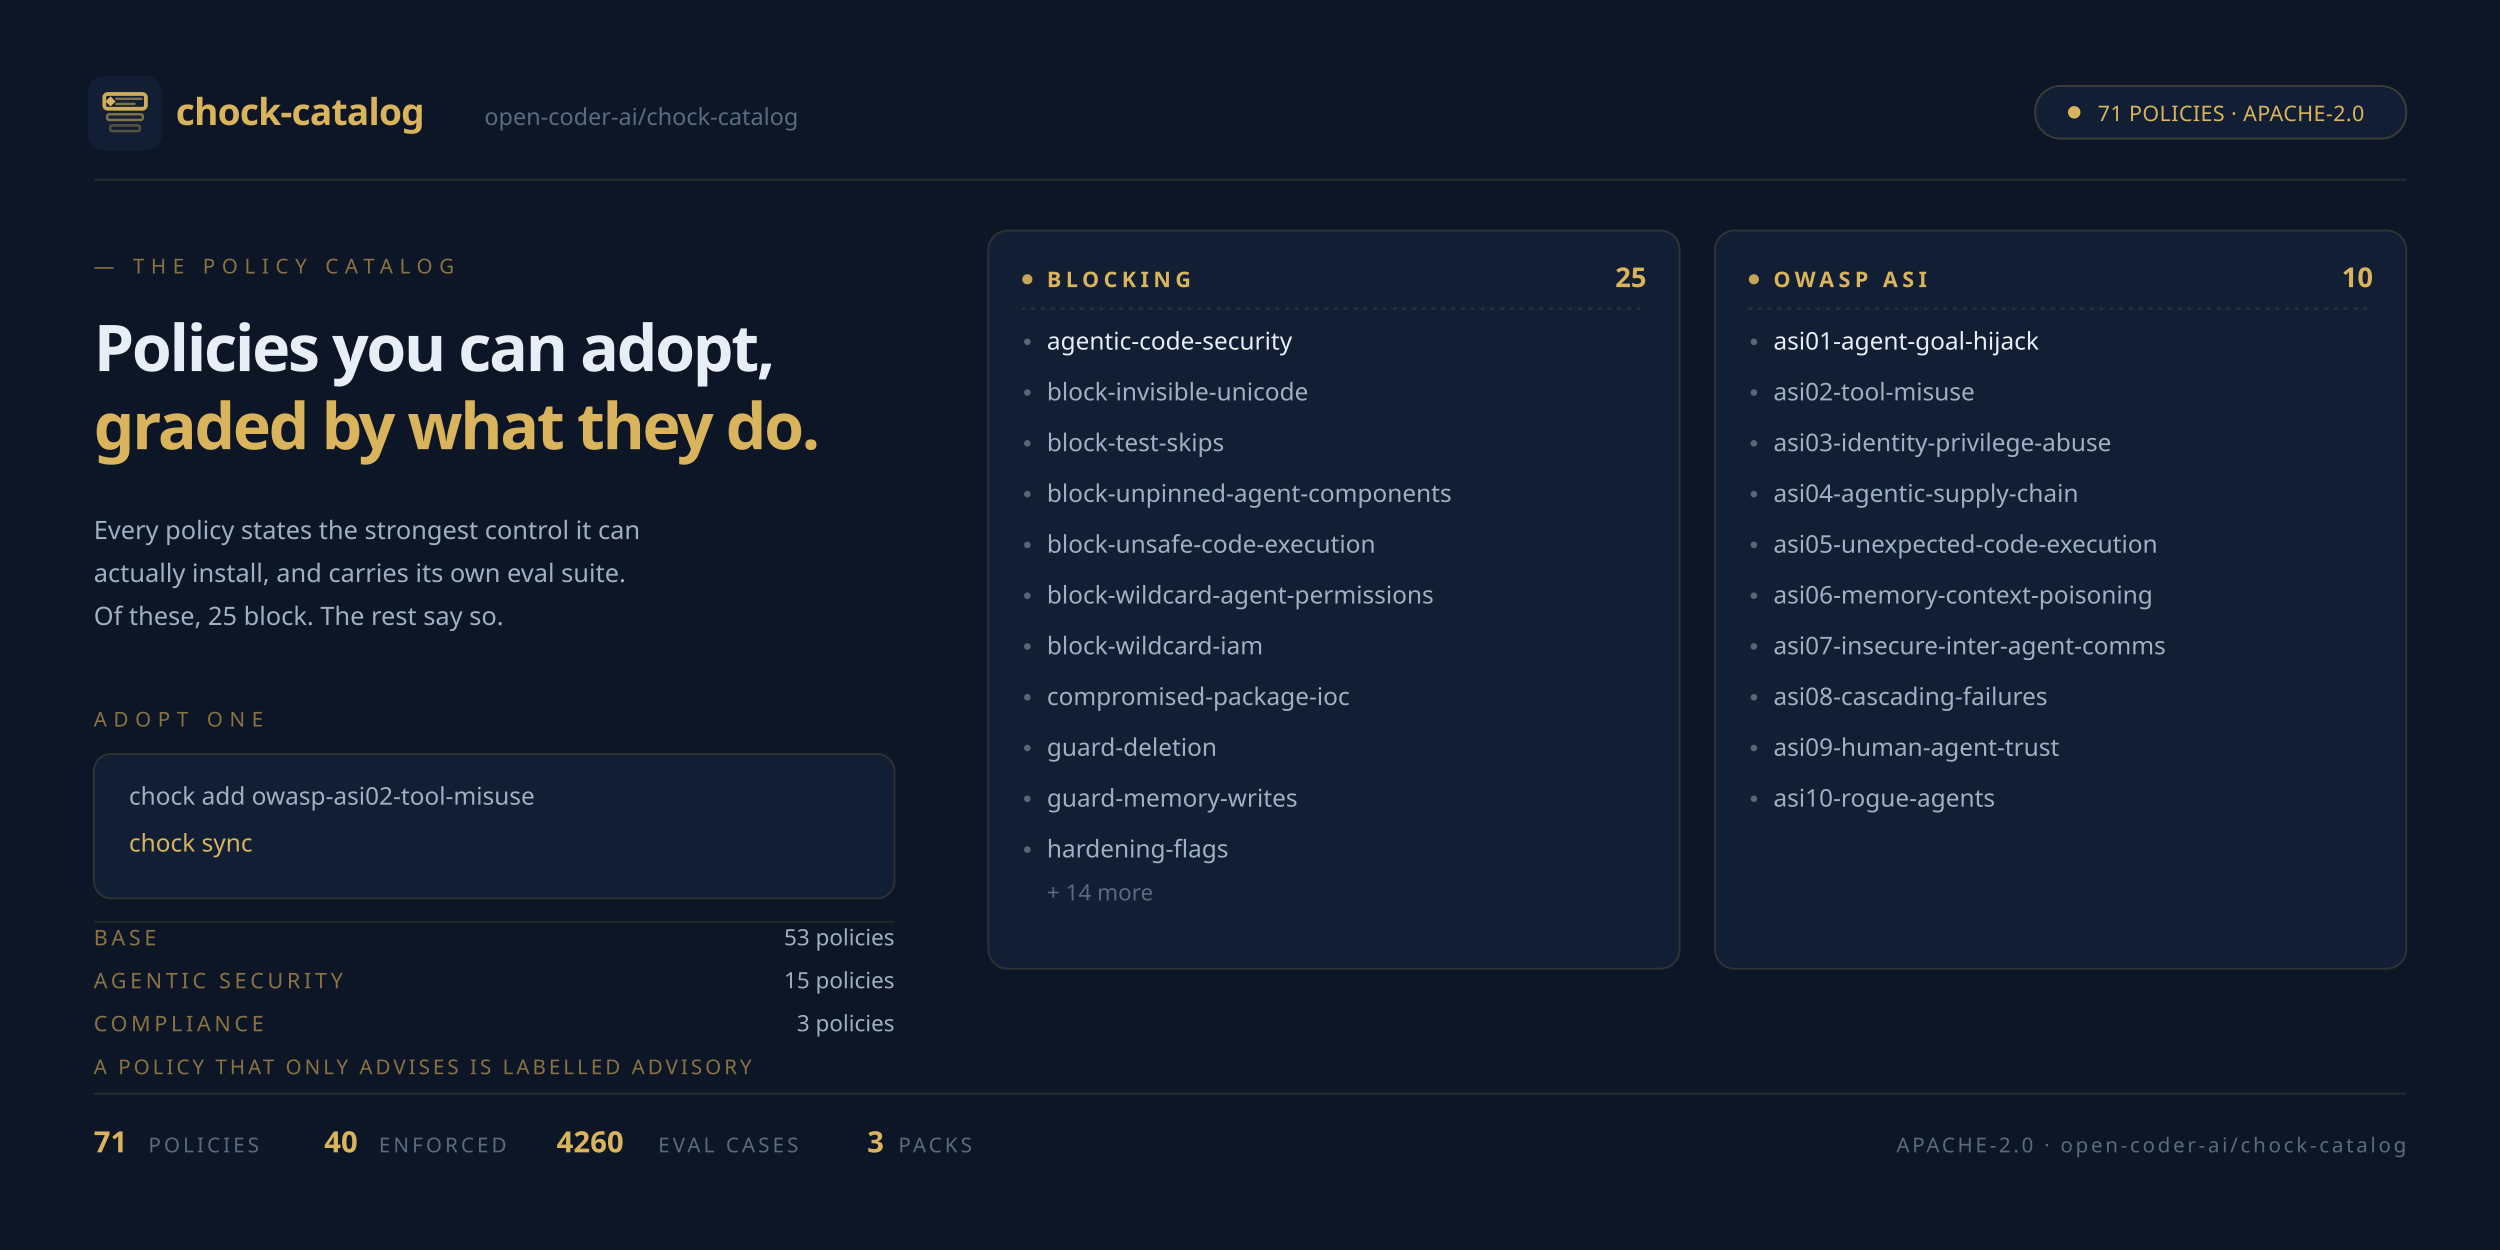
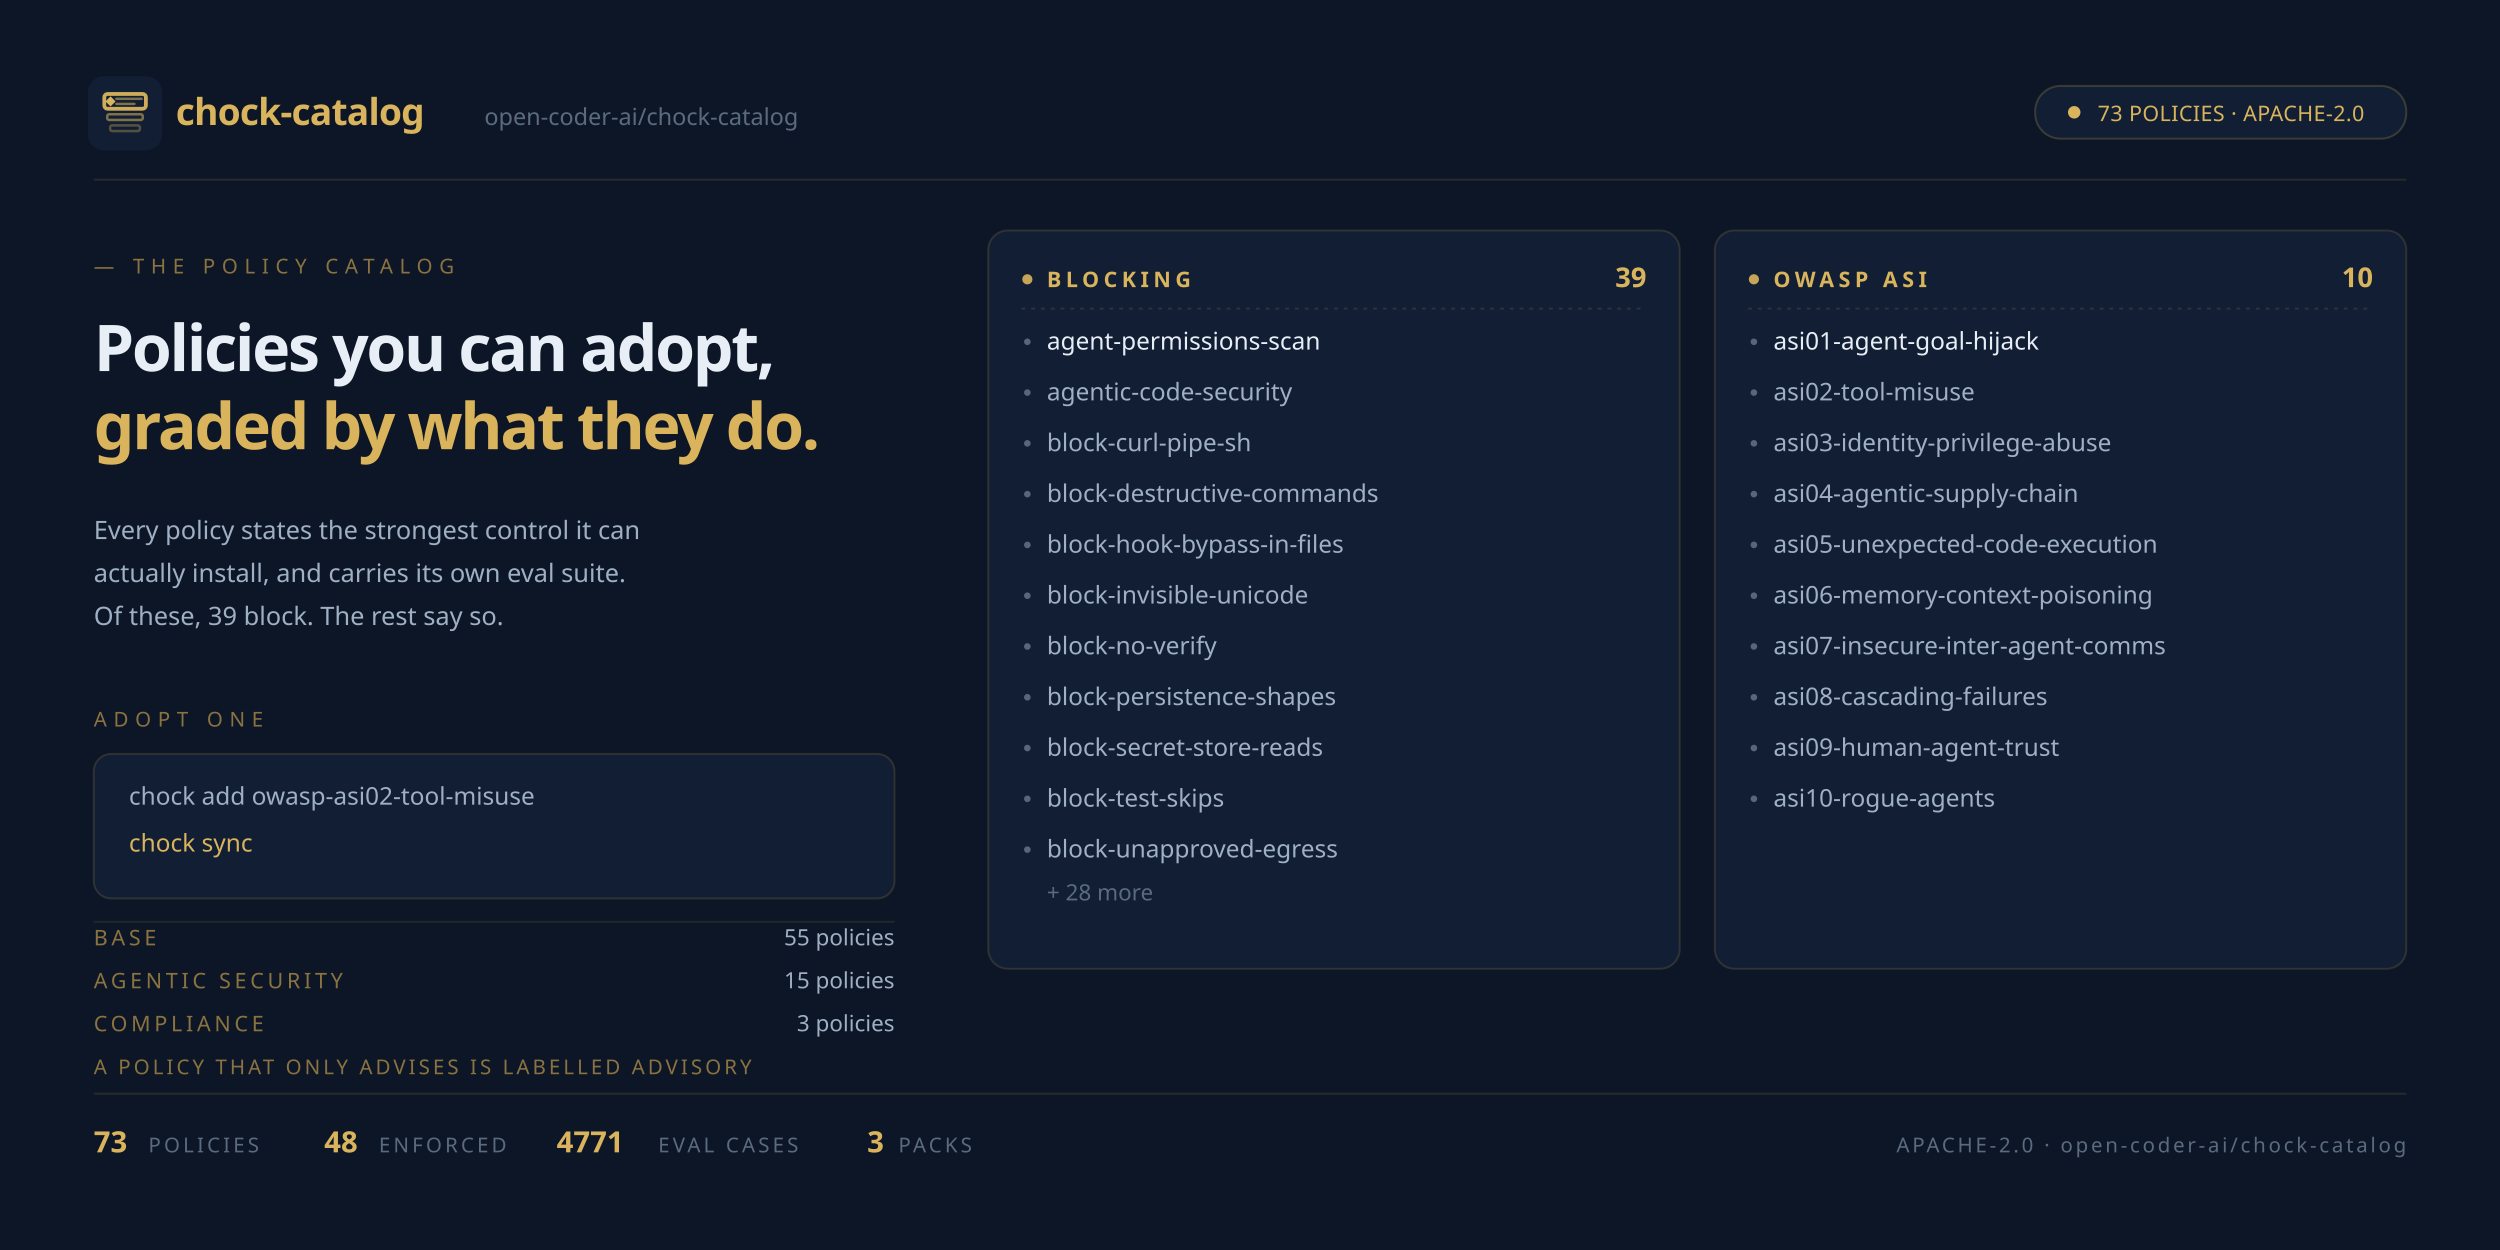
- <svg xmlns="http://www.w3.org/2000/svg" width="1280" height="640" viewBox="0 0 1280 640" role="img" aria-label="chock-catalog — the policy catalog for chock: policies you can adopt, graded by what they actually enforce. 71 policies across 3 packs (agentic-security 15, base 53, compliance 3); 40 enforced (28 at commit, 12 at pre-tool-use) and 31 advisory; 4260 eval cases. The 25 blocking policies: agentic-code-security, block-invisible-unicode, block-test-skips, block-unpinned-agent-components, block-unsafe-code-execution, block-wildcard-agent-permissions, block-wildcard-iam, compromised-package-ioc, guard-deletion, guard-memory-writes, hardening-flags, iam-policy-scan, java-security, limit-diff-size, lockfile-integrity, no-a11y-regression, pin-github-actions, protect-main-branch, protect-test-integrity, refname-filename-metachar, registry-config, scan-instruction-files, scan-secrets, scan-suppression-markers, verify-dependency-exists. Full OWASP Agentic Security Initiative top ten coverage, ASI01 through ASI10. Apache-2.0.">
+ <svg xmlns="http://www.w3.org/2000/svg" width="1280" height="640" viewBox="0 0 1280 640" role="img" aria-label="chock-catalog — the policy catalog for chock: policies you can adopt, graded by what they actually enforce. 73 policies across 3 packs (agentic-security 15, base 55, compliance 3); 48 enforced (35 at commit, 12 at pre-tool-use, 1 at prompt submit) and 25 advisory; 4771 eval cases. The 39 blocking policies: agent-permissions-scan, agentic-code-security, block-curl-pipe-sh, block-destructive-commands, block-hook-bypass-in-files, block-invisible-unicode, block-no-verify, block-persistence-shapes, block-secret-store-reads, block-test-skips, block-unapproved-egress, block-unguarded-agent-spawn, block-unpinned-agent-components, block-unsafe-code-execution, block-wildcard-agent-permissions, block-wildcard-iam, ci-github-actions-security, compromised-package-ioc, dockerfile-compose-security, guard-deletion, guard-memory-writes, hardening-flags, iam-policy-scan, java-security, lockfile-integrity, no-a11y-regression, package-lifecycle-scripts, pin-github-actions, protect-agent-config, protect-commit-privacy, protect-test-integrity, refname-filename-metachar, registry-config, rtk-dangerous-actions-blocker, scan-instruction-files, scan-secret-files, scan-secrets, verify-dependency-exists, verify-mcp-allowlist. Full OWASP Agentic Security Initiative top ten coverage, ASI01 through ASI10. Apache-2.0.">
  <rect width="1280" height="640" fill="#0D1626" />
  <rect x="45.0" y="39.0" width="38" height="38" rx="8.4" fill="#111E33" />
  <rect x="56.4" y="64.2" width="15.2" height="2.9" rx="1.0" fill="none" stroke="#D9B45C" stroke-width="1.29" stroke-opacity="0.34" />
  <rect x="54.9" y="58.5" width="18.2" height="2.9" rx="1.0" fill="none" stroke="#D9B45C" stroke-width="1.29" stroke-opacity="0.55" />
  <rect x="53.4" y="48.1" width="21.3" height="7.6" rx="1.7" fill="none" stroke="#D9B45C" stroke-width="1.94" stroke-opacity="0.95" />
  <rect x="54.77" y="50.10" width="3.65" height="3.65" transform="rotate(45 56.59 51.92)" fill="#D9B45C" />
  <line x1="59.6" y1="50.6" x2="72.5" y2="50.6" stroke="#D9B45C" stroke-width="1.29" stroke-opacity="0.55" stroke-linecap="round" />
  <line x1="59.6" y1="53.2" x2="68.8" y2="53.2" stroke="#D9B45C" stroke-width="1.29" stroke-opacity="0.55" stroke-linecap="round" />
  <text x="90" y="64" font-family="Geist Mono" font-size="19" font-weight="700" letter-spacing="-0.4" fill="#D9B45C">chock-catalog</text>
  <text x="248" y="64" font-family="Geist Mono" font-size="12" fill="#5A6B80">open-coder-ai/chock-catalog</text>
  <rect x="1042" y="44" width="190" height="27" rx="13" fill="#111E33" stroke="#D9B45C" stroke-opacity="0.22" />
  <circle cx="1062" cy="57.5" r="3.2" fill="#D9B45C" />
-   <text x="1074" y="62" font-family="Geist Mono" font-size="11" letter-spacing="0.2" fill="#D9B45C">71 POLICIES · APACHE-2.0</text>
+   <text x="1074" y="62" font-family="Geist Mono" font-size="11" letter-spacing="0.2" fill="#D9B45C">73 POLICIES · APACHE-2.0</text>
  <line x1="48" y1="92" x2="1232" y2="92" stroke="#D9B45C" stroke-opacity="0.13" stroke-width="1" />
  <text x="48" y="140" font-family="Geist Mono" font-size="10.5" letter-spacing="3.4" fill="#8A7340">— THE POLICY CATALOG</text>
  <text x="48" y="190" font-family="Geist Mono" font-size="33" font-weight="700" letter-spacing="-1.2" fill="#E8EEF6">Policies you can adopt,</text>
  <text x="48" y="230" font-family="Geist Mono" font-size="33" font-weight="700" letter-spacing="-1.2" fill="#D9B45C">graded by what they do.</text>
  <text x="48" y="276" font-family="Geist Mono" font-size="13" fill="#9FB0C4">Every policy states the strongest control it can</text>
  <text x="48" y="298" font-family="Geist Mono" font-size="13" fill="#9FB0C4">actually install, and carries its own eval suite.</text>
-   <text x="48" y="320" font-family="Geist Mono" font-size="13" fill="#9FB0C4">Of these, 25 block. The rest say so.</text>
+   <text x="48" y="320" font-family="Geist Mono" font-size="13" fill="#9FB0C4">Of these, 39 block. The rest say so.</text>
  <text x="48" y="372" font-family="Geist Mono" font-size="10.5" letter-spacing="3.4" fill="#8A7340">ADOPT ONE</text>
  <rect x="48" y="386" width="410" height="74" rx="9" fill="#111E33" stroke="#D9B45C" stroke-opacity="0.16" />
  <text x="66" y="412" font-family="Geist Mono" font-size="12.5" fill="#9FB0C4">chock add owasp-asi02-tool-misuse</text>
  <text x="66" y="436" font-family="Geist Mono" font-size="12.5" fill="#D9B45C">chock sync</text>
  <line x1="48" y1="472" x2="458" y2="472" stroke="#D9B45C" stroke-opacity="0.10" stroke-width="1" />
  <text x="48" y="484" font-family="Geist Mono" font-size="11" letter-spacing="1.9" fill="#8A7340">BASE</text>
-   <text x="458" y="484" font-family="Geist Mono" font-size="11.5" text-anchor="end" fill="#9FB0C4">53 policies</text>
+   <text x="458" y="484" font-family="Geist Mono" font-size="11.5" text-anchor="end" fill="#9FB0C4">55 policies</text>
  <text x="48" y="506" font-family="Geist Mono" font-size="11" letter-spacing="1.9" fill="#8A7340">AGENTIC SECURITY</text>
  <text x="458" y="506" font-family="Geist Mono" font-size="11.5" text-anchor="end" fill="#9FB0C4">15 policies</text>
  <text x="48" y="528" font-family="Geist Mono" font-size="11" letter-spacing="1.9" fill="#8A7340">COMPLIANCE</text>
  <text x="458" y="528" font-family="Geist Mono" font-size="11.5" text-anchor="end" fill="#9FB0C4">3 policies</text>
  <text x="48" y="550" font-family="Geist Mono" font-size="10.5" letter-spacing="1.55" fill="#8A7340">A POLICY THAT ONLY ADVISES IS LABELLED ADVISORY</text>
  <rect x="506" y="118" width="354" height="378" rx="10" fill="#111E33" stroke="#D9B45C" stroke-opacity="0.16" stroke-width="1" />
  <circle cx="526" cy="143" r="2.6" fill="#D9B45C" fill-opacity="0.9" />
  <text x="536" y="147" font-family="Geist Mono" font-size="11" font-weight="700" letter-spacing="2.3" fill="#D9B45C">BLOCKING</text>
-   <text x="843" y="147" font-family="Geist Mono" font-size="14" font-weight="700" text-anchor="end" fill="#D9B45C">25</text>
+   <text x="843" y="147" font-family="Geist Mono" font-size="14" font-weight="700" text-anchor="end" fill="#D9B45C">39</text>
  <line x1="523" y1="158" x2="843" y2="158" stroke="#D9B45C" stroke-opacity="0.14" stroke-width="1" stroke-dasharray="2 3" />
  <circle cx="526" cy="175" r="1.7" fill="#9FB0C4" fill-opacity="0.5" />
-   <text x="536" y="179" font-family="Geist Mono" font-size="12.5" fill="#E8EEF6">agentic-code-security</text>
+   <text x="536" y="179" font-family="Geist Mono" font-size="12.5" fill="#E8EEF6">agent-permissions-scan</text>
  <circle cx="526" cy="201" r="1.7" fill="#9FB0C4" fill-opacity="0.5" />
-   <text x="536" y="205" font-family="Geist Mono" font-size="12.5" fill="#9FB0C4">block-invisible-unicode</text>
+   <text x="536" y="205" font-family="Geist Mono" font-size="12.5" fill="#9FB0C4">agentic-code-security</text>
  <circle cx="526" cy="227" r="1.7" fill="#9FB0C4" fill-opacity="0.5" />
-   <text x="536" y="231" font-family="Geist Mono" font-size="12.5" fill="#9FB0C4">block-test-skips</text>
+   <text x="536" y="231" font-family="Geist Mono" font-size="12.5" fill="#9FB0C4">block-curl-pipe-sh</text>
  <circle cx="526" cy="253" r="1.7" fill="#9FB0C4" fill-opacity="0.5" />
-   <text x="536" y="257" font-family="Geist Mono" font-size="12.5" fill="#9FB0C4">block-unpinned-agent-components</text>
+   <text x="536" y="257" font-family="Geist Mono" font-size="12.5" fill="#9FB0C4">block-destructive-commands</text>
  <circle cx="526" cy="279" r="1.7" fill="#9FB0C4" fill-opacity="0.5" />
-   <text x="536" y="283" font-family="Geist Mono" font-size="12.5" fill="#9FB0C4">block-unsafe-code-execution</text>
+   <text x="536" y="283" font-family="Geist Mono" font-size="12.5" fill="#9FB0C4">block-hook-bypass-in-files</text>
  <circle cx="526" cy="305" r="1.7" fill="#9FB0C4" fill-opacity="0.5" />
-   <text x="536" y="309" font-family="Geist Mono" font-size="12.5" fill="#9FB0C4">block-wildcard-agent-permissions</text>
+   <text x="536" y="309" font-family="Geist Mono" font-size="12.5" fill="#9FB0C4">block-invisible-unicode</text>
  <circle cx="526" cy="331" r="1.7" fill="#9FB0C4" fill-opacity="0.5" />
-   <text x="536" y="335" font-family="Geist Mono" font-size="12.5" fill="#9FB0C4">block-wildcard-iam</text>
+   <text x="536" y="335" font-family="Geist Mono" font-size="12.5" fill="#9FB0C4">block-no-verify</text>
  <circle cx="526" cy="357" r="1.7" fill="#9FB0C4" fill-opacity="0.5" />
-   <text x="536" y="361" font-family="Geist Mono" font-size="12.5" fill="#9FB0C4">compromised-package-ioc</text>
+   <text x="536" y="361" font-family="Geist Mono" font-size="12.5" fill="#9FB0C4">block-persistence-shapes</text>
  <circle cx="526" cy="383" r="1.7" fill="#9FB0C4" fill-opacity="0.5" />
-   <text x="536" y="387" font-family="Geist Mono" font-size="12.5" fill="#9FB0C4">guard-deletion</text>
+   <text x="536" y="387" font-family="Geist Mono" font-size="12.5" fill="#9FB0C4">block-secret-store-reads</text>
  <circle cx="526" cy="409" r="1.7" fill="#9FB0C4" fill-opacity="0.5" />
-   <text x="536" y="413" font-family="Geist Mono" font-size="12.5" fill="#9FB0C4">guard-memory-writes</text>
+   <text x="536" y="413" font-family="Geist Mono" font-size="12.5" fill="#9FB0C4">block-test-skips</text>
  <circle cx="526" cy="435" r="1.7" fill="#9FB0C4" fill-opacity="0.5" />
-   <text x="536" y="439" font-family="Geist Mono" font-size="12.5" fill="#9FB0C4">hardening-flags</text>
-   <text x="536" y="461" font-family="Geist Mono" font-size="11.5" fill="#5A6B80">+ 14 more</text>
+   <text x="536" y="439" font-family="Geist Mono" font-size="12.5" fill="#9FB0C4">block-unapproved-egress</text>
+   <text x="536" y="461" font-family="Geist Mono" font-size="11.5" fill="#5A6B80">+ 28 more</text>
  <rect x="878" y="118" width="354" height="378" rx="10" fill="#111E33" stroke="#D9B45C" stroke-opacity="0.16" stroke-width="1" />
  <circle cx="898" cy="143" r="2.6" fill="#D9B45C" fill-opacity="0.9" />
  <text x="908" y="147" font-family="Geist Mono" font-size="11" font-weight="700" letter-spacing="2.3" fill="#D9B45C">OWASP ASI</text>
  <text x="1215" y="147" font-family="Geist Mono" font-size="14" font-weight="700" text-anchor="end" fill="#D9B45C">10</text>
  <line x1="895" y1="158" x2="1215" y2="158" stroke="#D9B45C" stroke-opacity="0.14" stroke-width="1" stroke-dasharray="2 3" />
  <circle cx="898" cy="175" r="1.7" fill="#9FB0C4" fill-opacity="0.5" />
  <text x="908" y="179" font-family="Geist Mono" font-size="12.5" fill="#E8EEF6">asi01-agent-goal-hijack</text>
  <circle cx="898" cy="201" r="1.7" fill="#9FB0C4" fill-opacity="0.5" />
  <text x="908" y="205" font-family="Geist Mono" font-size="12.5" fill="#9FB0C4">asi02-tool-misuse</text>
  <circle cx="898" cy="227" r="1.7" fill="#9FB0C4" fill-opacity="0.5" />
  <text x="908" y="231" font-family="Geist Mono" font-size="12.5" fill="#9FB0C4">asi03-identity-privilege-abuse</text>
  <circle cx="898" cy="253" r="1.7" fill="#9FB0C4" fill-opacity="0.5" />
  <text x="908" y="257" font-family="Geist Mono" font-size="12.5" fill="#9FB0C4">asi04-agentic-supply-chain</text>
  <circle cx="898" cy="279" r="1.7" fill="#9FB0C4" fill-opacity="0.5" />
  <text x="908" y="283" font-family="Geist Mono" font-size="12.5" fill="#9FB0C4">asi05-unexpected-code-execution</text>
  <circle cx="898" cy="305" r="1.7" fill="#9FB0C4" fill-opacity="0.5" />
  <text x="908" y="309" font-family="Geist Mono" font-size="12.5" fill="#9FB0C4">asi06-memory-context-poisoning</text>
  <circle cx="898" cy="331" r="1.7" fill="#9FB0C4" fill-opacity="0.5" />
  <text x="908" y="335" font-family="Geist Mono" font-size="12.5" fill="#9FB0C4">asi07-insecure-inter-agent-comms</text>
  <circle cx="898" cy="357" r="1.7" fill="#9FB0C4" fill-opacity="0.5" />
  <text x="908" y="361" font-family="Geist Mono" font-size="12.5" fill="#9FB0C4">asi08-cascading-failures</text>
  <circle cx="898" cy="383" r="1.7" fill="#9FB0C4" fill-opacity="0.5" />
  <text x="908" y="387" font-family="Geist Mono" font-size="12.5" fill="#9FB0C4">asi09-human-agent-trust</text>
  <circle cx="898" cy="409" r="1.7" fill="#9FB0C4" fill-opacity="0.5" />
  <text x="908" y="413" font-family="Geist Mono" font-size="12.5" fill="#9FB0C4">asi10-rogue-agents</text>
  <line x1="48" y1="560" x2="1232" y2="560" stroke="#D9B45C" stroke-opacity="0.13" stroke-width="1" />
-   <text x="48" y="590" font-family="Geist Mono" font-size="15" font-weight="700" fill="#D9B45C">71</text>
+   <text x="48" y="590" font-family="Geist Mono" font-size="15" font-weight="700" fill="#D9B45C">73</text>
  <text x="76" y="590" font-family="Geist Mono" font-size="10.5" letter-spacing="1.6" fill="#5A6B80">POLICIES</text>
-   <text x="166" y="590" font-family="Geist Mono" font-size="15" font-weight="700" fill="#D9B45C">40</text>
+   <text x="166" y="590" font-family="Geist Mono" font-size="15" font-weight="700" fill="#D9B45C">48</text>
  <text x="194" y="590" font-family="Geist Mono" font-size="10.5" letter-spacing="1.6" fill="#5A6B80">ENFORCED</text>
-   <text x="285" y="590" font-family="Geist Mono" font-size="15" font-weight="700" fill="#D9B45C">4260</text>
+   <text x="285" y="590" font-family="Geist Mono" font-size="15" font-weight="700" fill="#D9B45C">4771</text>
  <text x="337" y="590" font-family="Geist Mono" font-size="10.5" letter-spacing="1.6" fill="#5A6B80">EVAL CASES</text>
  <text x="444" y="590" font-family="Geist Mono" font-size="15" font-weight="700" fill="#D9B45C">3</text>
  <text x="460" y="590" font-family="Geist Mono" font-size="10.5" letter-spacing="1.6" fill="#5A6B80">PACKS</text>
  <text x="1232" y="590" font-family="Geist Mono" font-size="10.5" letter-spacing="1.4" text-anchor="end" fill="#5A6B80">APACHE-2.0 · open-coder-ai/chock-catalog</text>
</svg>
